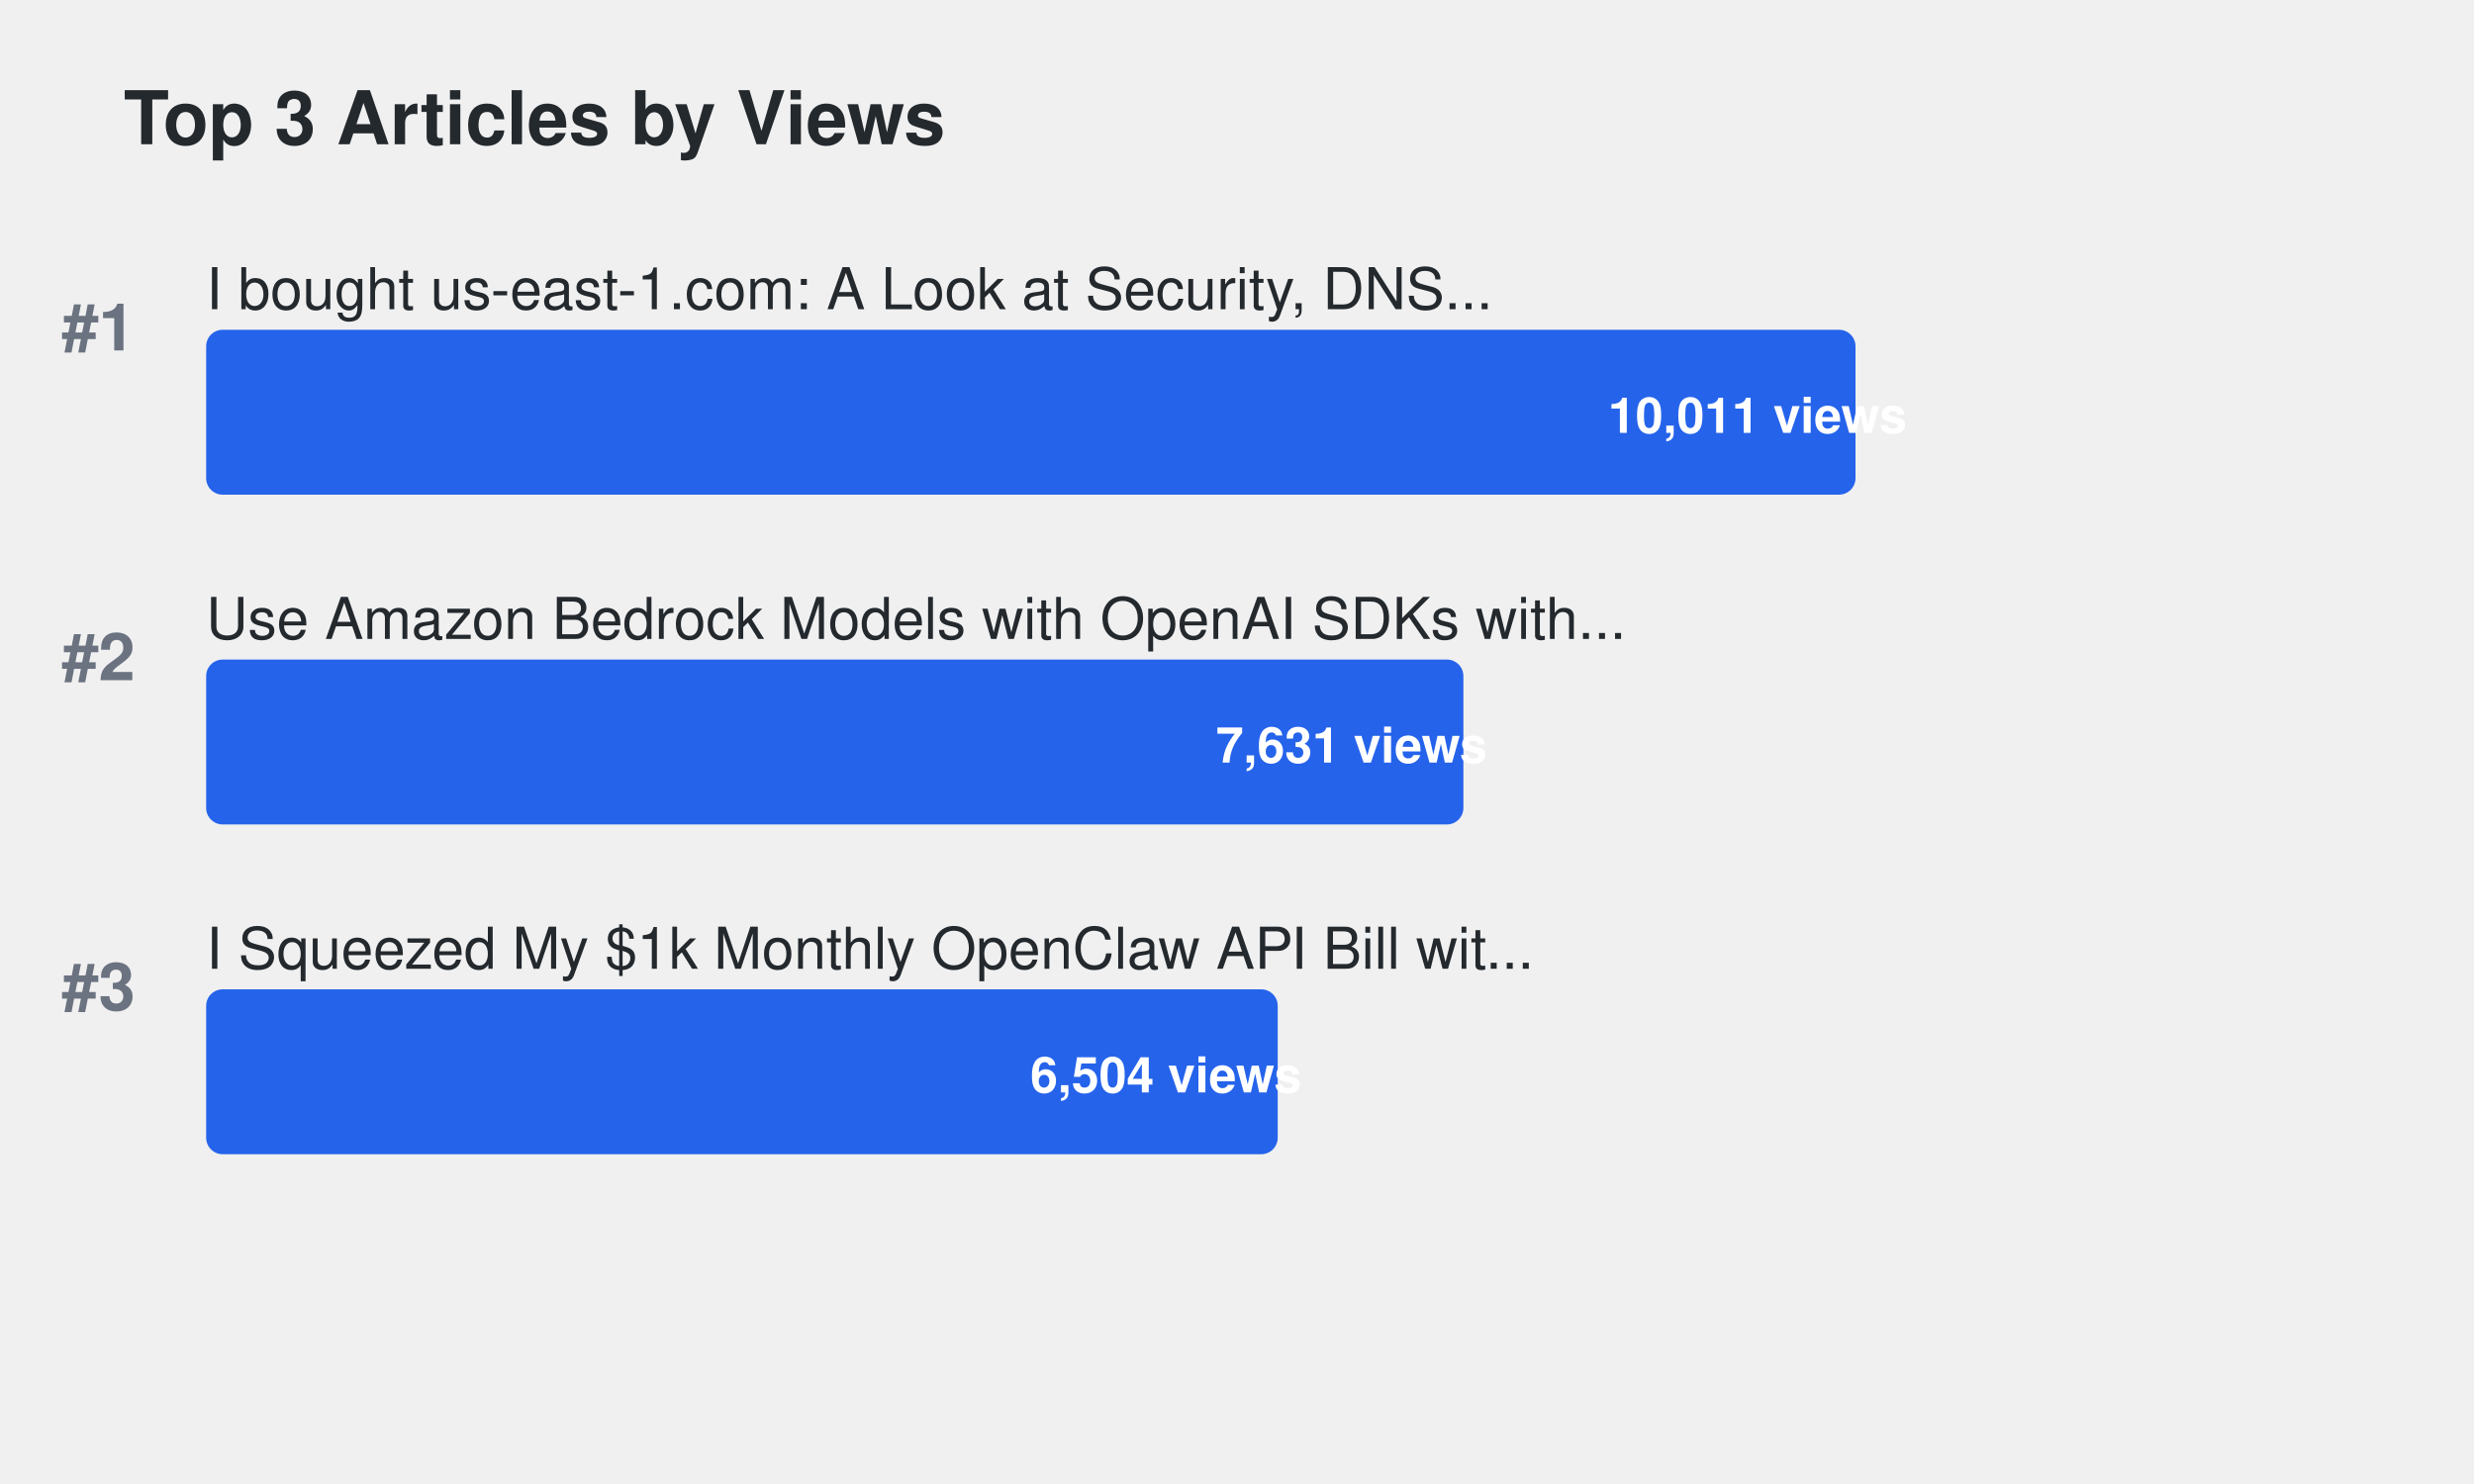
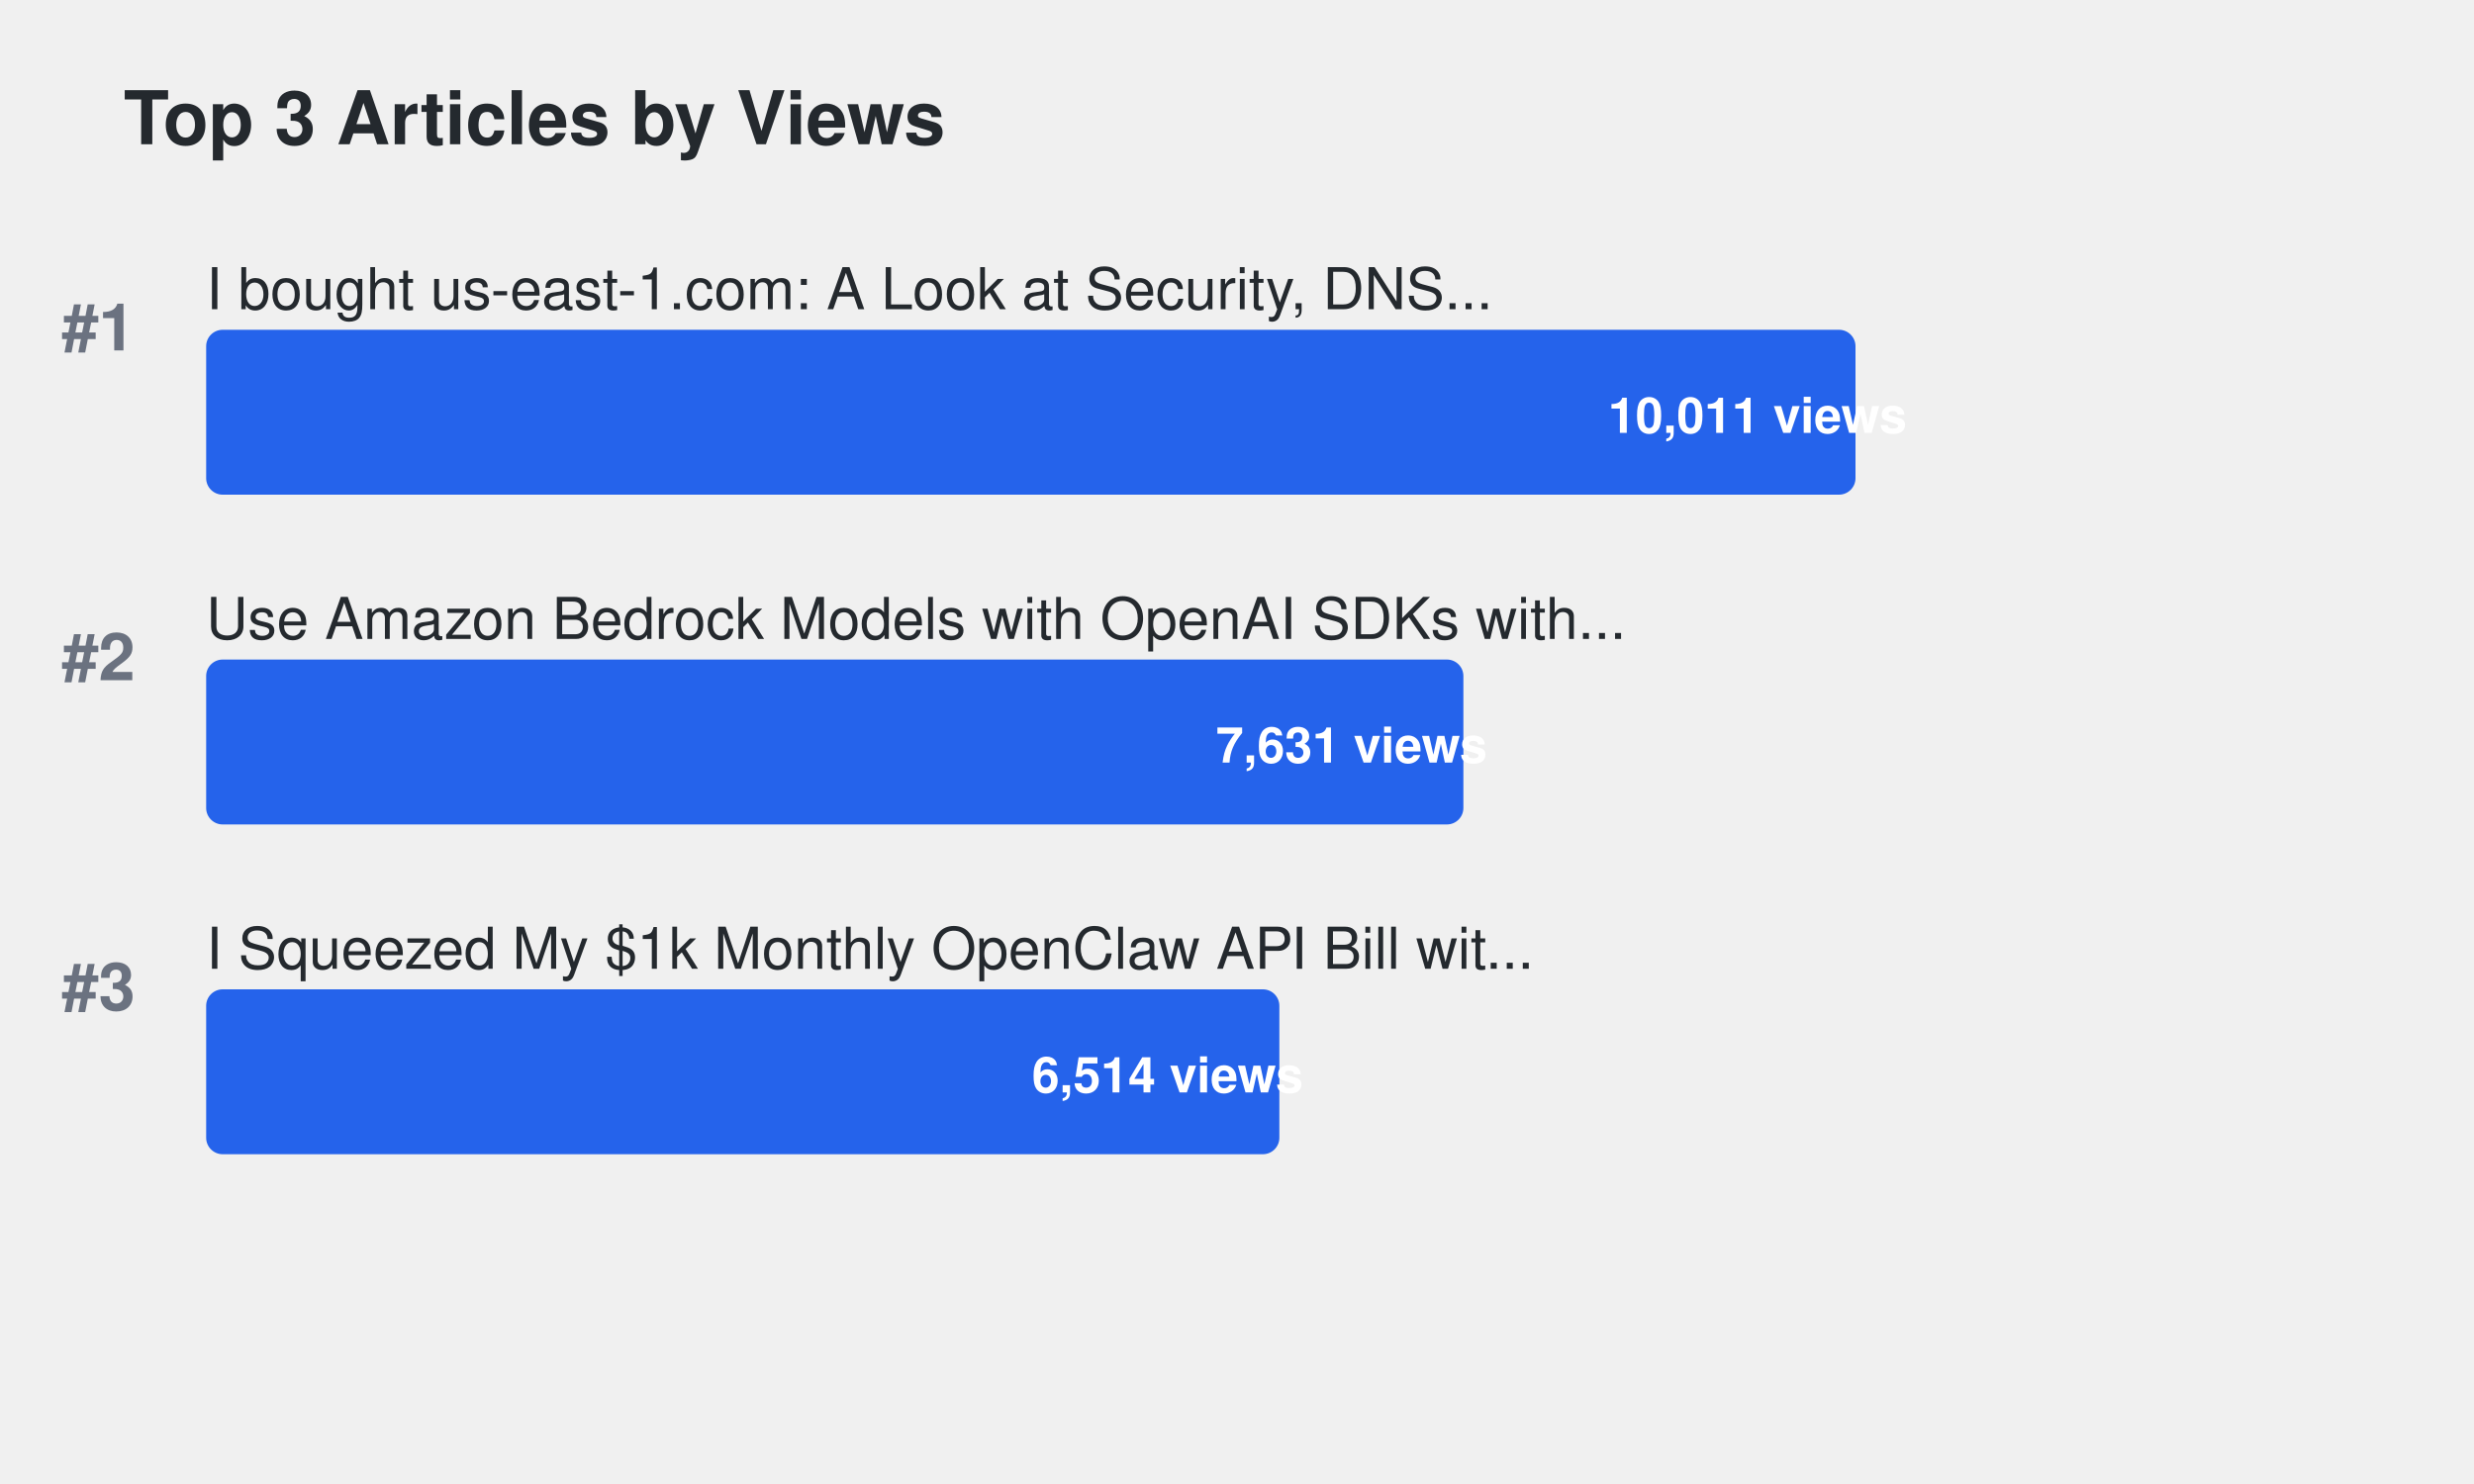
<svg xmlns="http://www.w3.org/2000/svg" width="600" height="360">
  <defs>
    <style>
.title { font-family: -apple-system, BlinkMacSystemFont, "Segoe UI", Helvetica, Arial, sans-serif; font-size: 18px; font-weight: 600; fill: #24292e; }
.article-title { font-family: -apple-system, BlinkMacSystemFont, "Segoe UI", Helvetica, Arial, sans-serif; font-size: 14px; font-weight: 500; fill: #24292e; }
.metric-value { font-family: -apple-system, BlinkMacSystemFont, "Segoe UI", Helvetica, Arial, sans-serif; font-size: 12px; font-weight: 600; fill: #ffffff; }
.rank { font-family: -apple-system, BlinkMacSystemFont, "Segoe UI", Helvetica, Arial, sans-serif; font-size: 16px; font-weight: 700; fill: #6b7280; }
.bar { rx: 4; ry: 4; }
.bar:hover { opacity: 0.8; cursor: pointer; }
a { text-decoration: none; }
a:hover .article-title { fill: #0969da; text-decoration: underline; }
a:hover .bar { opacity: 0.9; }
</style>
  </defs>
  <text x="30" y="35" class="title">Top 3 Articles by Views</text>
  <text x="15" y="85" class="rank">#1</text>
  <a href="https://dev.to/aws-builders/i-bought-us-east-1com-a-look-at-security-dns-traffic-and-protecting-aws-users-15ng" target="_blank">
    <text x="50" y="75" class="article-title">I bought us-east-1.com: A Look at Security, DNS...</text>
    <rect x="50" y="80" width="400.0" height="40" fill="#2563eb" class="bar">
</rect>
    <text x="390.0" y="105" class="metric-value" fill="#ffffff">10,011 views</text>
  </a>
  <text x="15" y="165" class="rank">#2</text>
  <a href="https://dev.to/aws-builders/use-amazon-bedrock-models-via-an-openai-api-compatible-serverless-endpoint-now-without-fixed-cost-5hf5" target="_blank">
    <text x="50" y="155" class="article-title">Use Amazon Bedrock Models with OpenAI SDKs with...</text>
    <rect x="50" y="160" width="304.905" height="40" fill="#2563eb" class="bar">
</rect>
    <text x="294.905" y="185" class="metric-value" fill="#ffffff">7,631 views</text>
  </a>
  <text x="15" y="245" class="rank">#3</text>
  <a href="https://dev.to/aws-builders/i-squeezed-my-1k-monthly-openclaw-api-bill-with-20month-in-aws-credits-heres-the-exact-setup-3gj4" target="_blank">
    <text x="50" y="235" class="article-title">I Squeezed My $1k Monthly OpenClaw API Bill wit...</text>
-     <rect x="50" y="240" width="259.874" height="40" fill="#2563eb" class="bar">
+     <rect x="50" y="240" width="260.274" height="40" fill="#2563eb" class="bar">
</rect>
-     <text x="249.874" y="265" class="metric-value" fill="#ffffff">6,504 views</text>
+     <text x="250.274" y="265" class="metric-value" fill="#ffffff">6,514 views</text>
  </a>
</svg>
